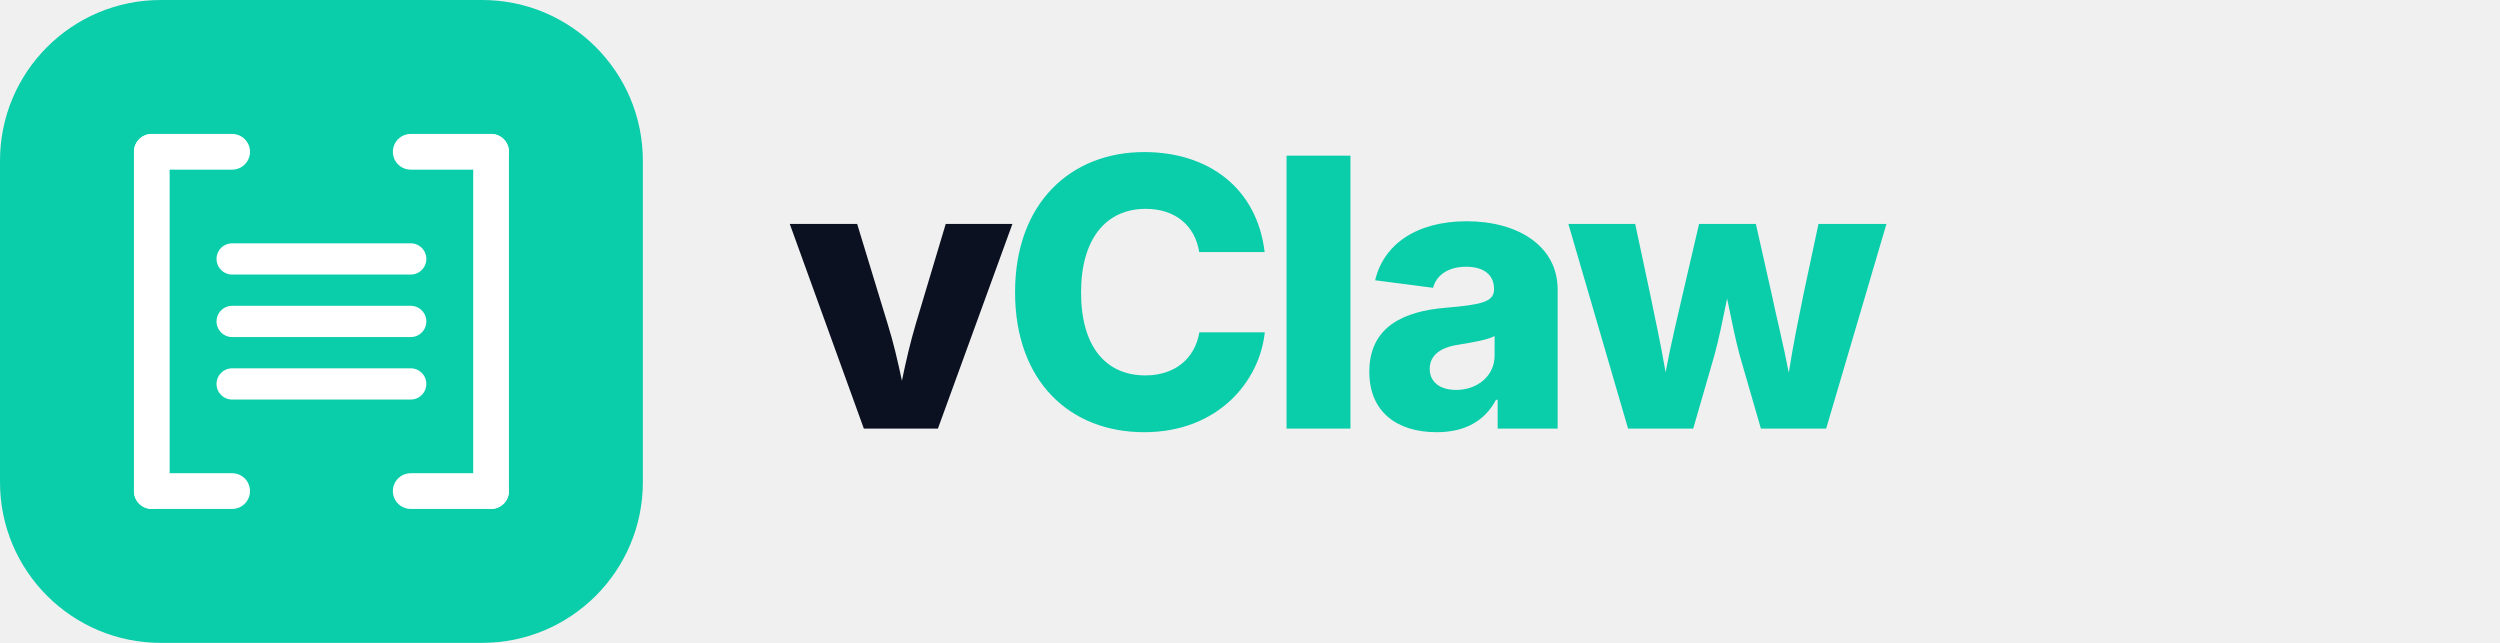
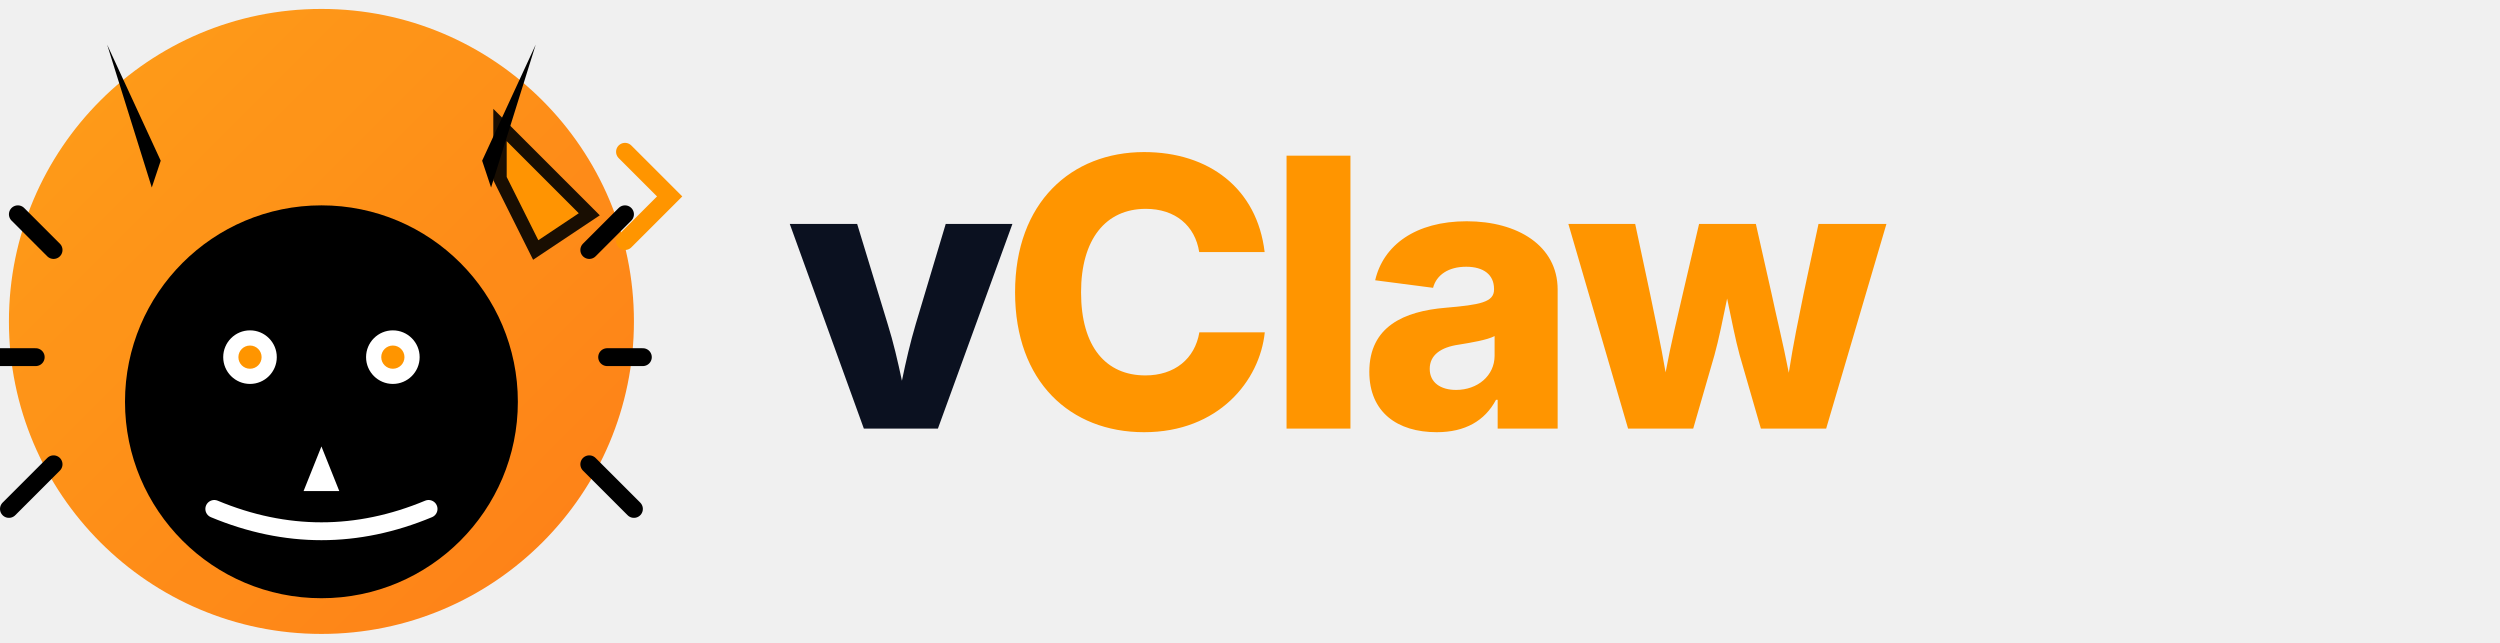
<svg xmlns="http://www.w3.org/2000/svg" width="280" height="72" viewBox="0 0 280 72" fill="none">
-   <rect width="72" height="72" rx="18" fill="#0ACDAA" />
-   <line x1="17" y1="17" x2="26" y2="17" stroke="white" stroke-width="4" stroke-linecap="round" />
-   <line x1="17" y1="17" x2="17" y2="55" stroke="white" stroke-width="4" stroke-linecap="round" />
-   <line x1="17" y1="55" x2="26" y2="55" stroke="white" stroke-width="4" stroke-linecap="round" />
-   <line x1="55" y1="17" x2="46" y2="17" stroke="white" stroke-width="4" stroke-linecap="round" />
-   <line x1="55" y1="17" x2="55" y2="55" stroke="white" stroke-width="4" stroke-linecap="round" />
-   <line x1="55" y1="55" x2="46" y2="55" stroke="white" stroke-width="4" stroke-linecap="round" />
-   <line x1="26" y1="29" x2="46" y2="29" stroke="white" stroke-width="3.5" stroke-linecap="round" />
-   <line x1="26" y1="36" x2="46" y2="36" stroke="white" stroke-width="3.5" stroke-linecap="round" />
-   <line x1="26" y1="43" x2="46" y2="43" stroke="white" stroke-width="3.5" stroke-linecap="round" />
+   <defs>
+     <linearGradient id="lionGrad" x1="0%" y1="0%" x2="100%" y2="100%">
+       <stop offset="0%" stop-color="#FF9500" />
+       <stop offset="100%" stop-color="#FF7200" />
+     </linearGradient>
+   </defs>
+   <g transform="translate(0, 0)">
+     <circle cx="36" cy="36" r="35" fill="url(#lionGrad)" opacity="0.9" />
+     <circle cx="36" cy="45" r="22" fill="#000" />
+     <circle cx="28" cy="40" r="3" fill="#FFF" />
+     <circle cx="44" cy="40" r="3" fill="#FFF" />
+     <circle cx="28" cy="40" r="1.3" fill="#FF9500" />
+     <circle cx="44" cy="40" r="1.3" fill="#FF9500" />
+     <polygon points="36,50 34,55 38,55" fill="#FFF" />
+     <path d="M 24 57 Q 36 62 48 57" stroke="#FFF" stroke-width="2" fill="none" stroke-linecap="round" />
+     <polygon points="18,18 12,5 17,21" fill="#000" />
+     <polygon points="54,18 60,5 55,21" fill="#000" />
+     <line x1="6" y1="28" x2="2" y2="24" stroke="#000" stroke-width="2" stroke-linecap="round" />
+     <line x1="4" y1="40" x2="0" y2="40" stroke="#000" stroke-width="2" stroke-linecap="round" />
+     <line x1="6" y1="52" x2="1" y2="57" stroke="#000" stroke-width="2" stroke-linecap="round" />
+     <line x1="66" y1="28" x2="70" y2="24" stroke="#000" stroke-width="2" stroke-linecap="round" />
+     <line x1="68" y1="40" x2="72" y2="40" stroke="#000" stroke-width="2" stroke-linecap="round" />
+     <line x1="66" y1="52" x2="71" y2="57" stroke="#000" stroke-width="2" stroke-linecap="round" />
+     <path d="M 56 14 L 66 24 L 60 28 L 56 20 Z" fill="#FF9500" stroke="#000" stroke-width="1.5" opacity="0.9" />
+     <path d="M 70 17 L 75 22 L 70 27" stroke="#FF9500" stroke-width="2" fill="none" stroke-linecap="round" />
+   </g>
  <text x="88" y="48" font-family="system-ui, -apple-system, 'Segoe UI', sans-serif" font-weight="800" font-size="42" fill="#0B1120" letter-spacing="-1.5">v</text>
-   <text x="112" y="48" font-family="system-ui, -apple-system, 'Segoe UI', sans-serif" font-weight="800" font-size="42" fill="#0ACDAA" letter-spacing="-1.5">Claw</text>
+   <text x="112" y="48" font-family="system-ui, -apple-system, 'Segoe UI', sans-serif" font-weight="800" font-size="42" fill="#FF9500" letter-spacing="-1.5">Claw</text>
</svg>
